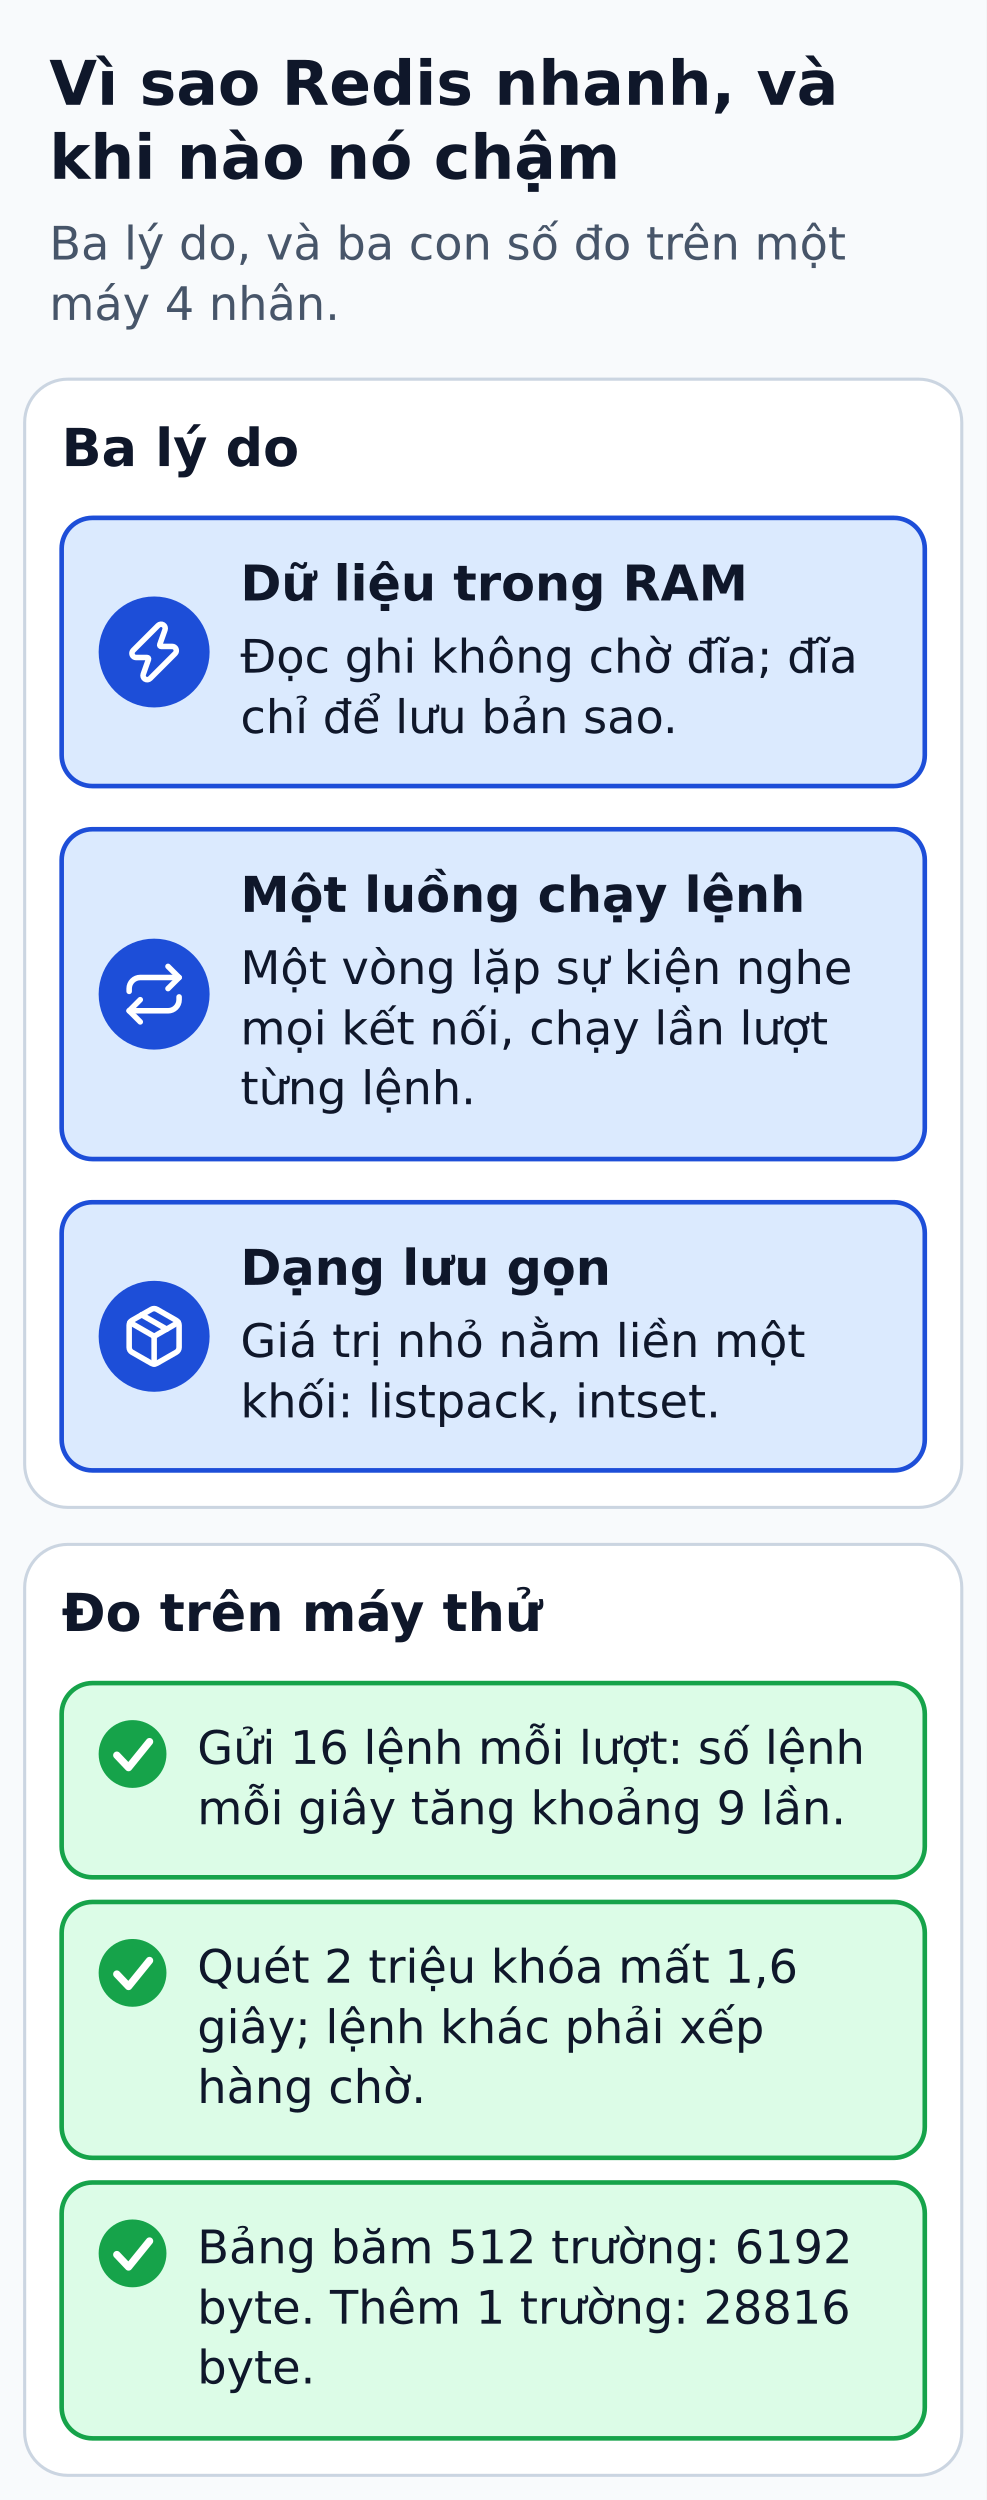
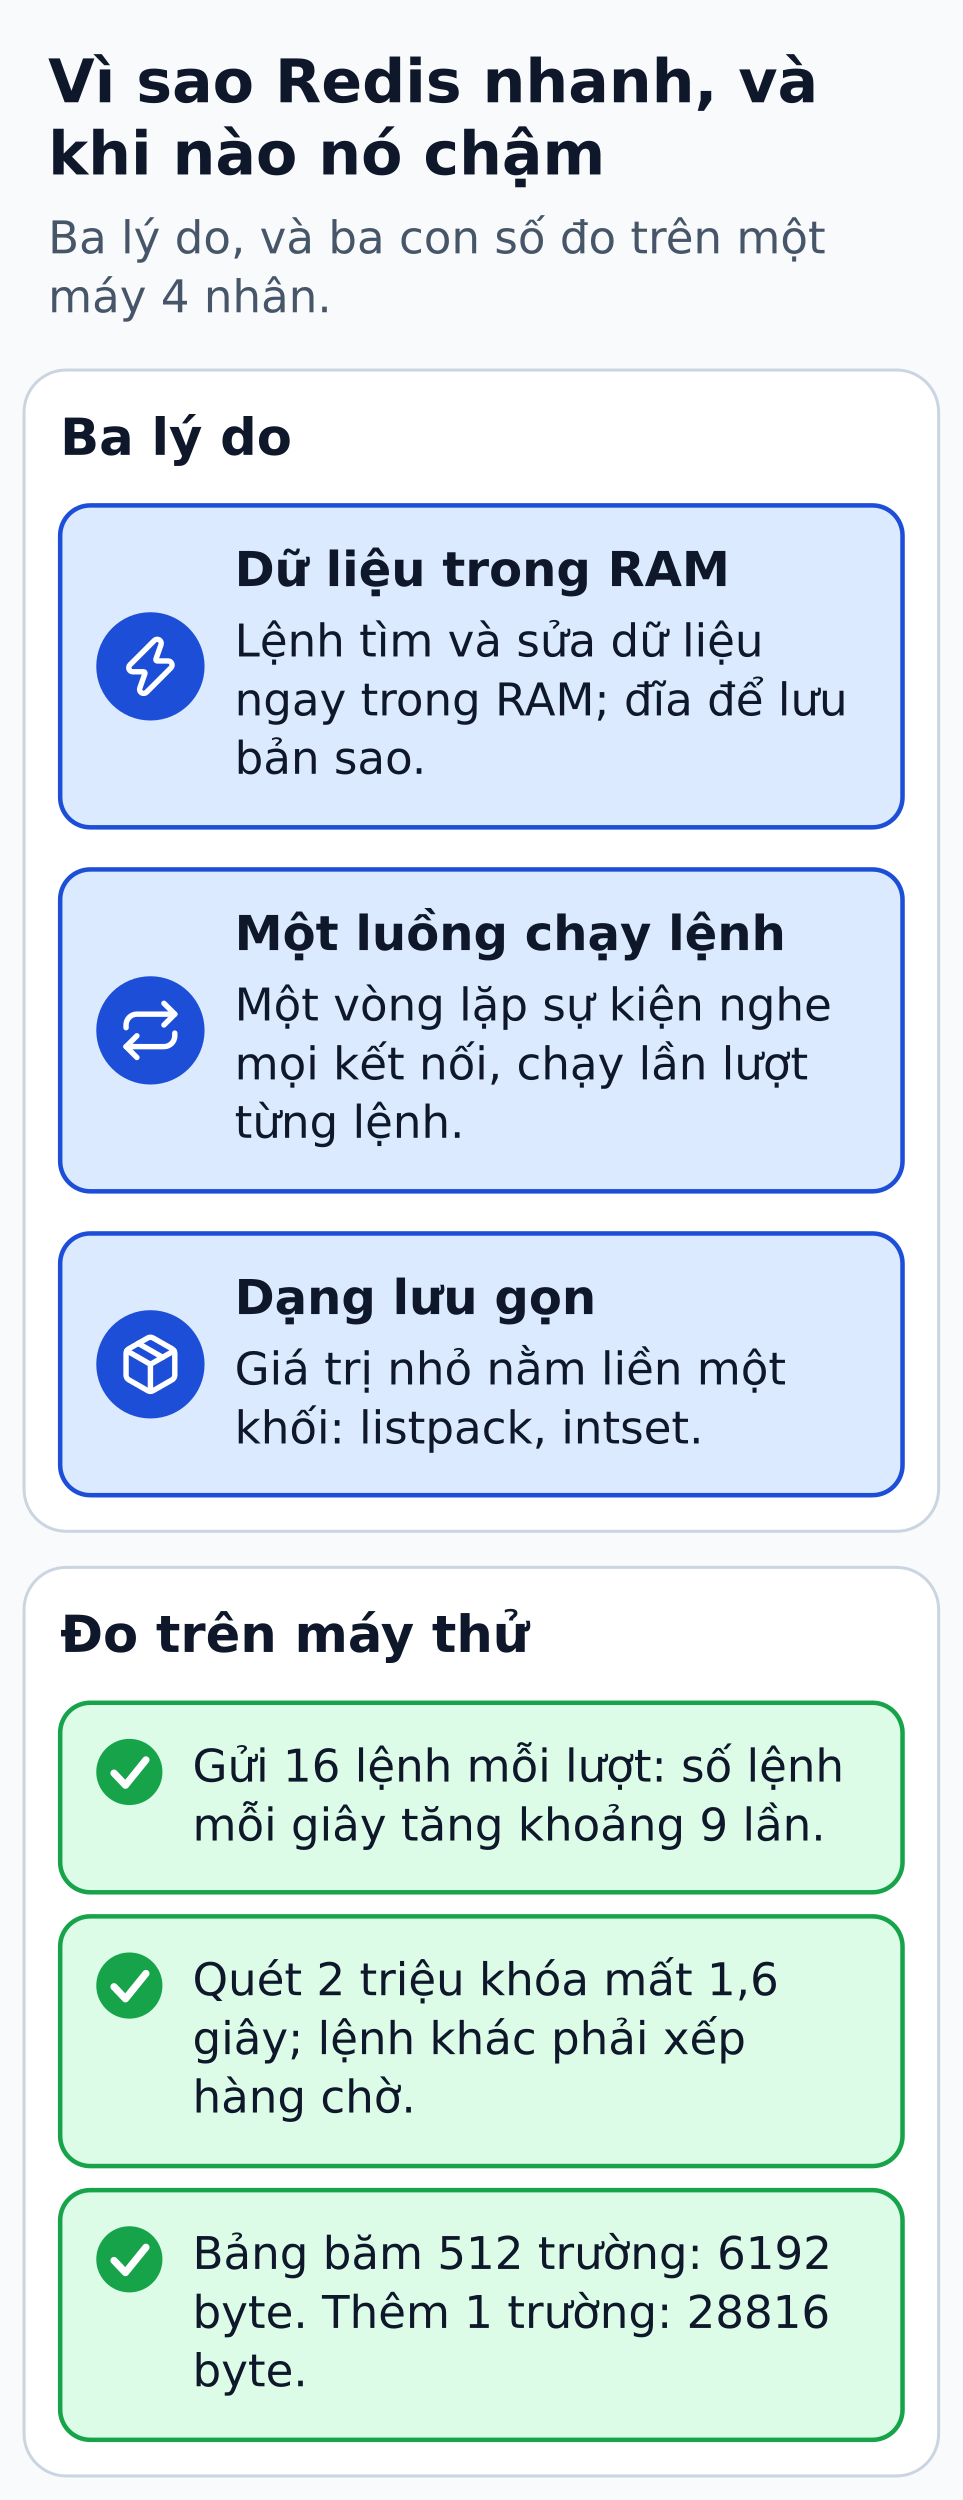
- <svg xmlns="http://www.w3.org/2000/svg" width="320" height="811" viewBox="0 0 320 811" role="img" aria-labelledby="title desc">
+ <svg xmlns="http://www.w3.org/2000/svg" width="320" height="831" viewBox="0 0 320 831" role="img" aria-labelledby="title desc">
  <defs>
    <marker id="arrow" markerWidth="8" markerHeight="8" refX="6" refY="3" orient="auto">
      <path d="M0,0 L6,3 L0,6" fill="none" stroke="#334155" stroke-width="1.5" />
    </marker>
  </defs>
-   <rect width="320" height="811" fill="#f8fafc" />
+   <rect width="320" height="831" fill="#f8fafc" />
  <g font-family="DejaVu Sans, Arial, sans-serif" fill="#0f172a">
    <text x="16" y="34" font-size="20" fill="#0f172a" font-weight="bold" text-anchor="start">Vì sao Redis nhanh, và</text>
    <text x="16" y="58" font-size="20" fill="#0f172a" font-weight="bold" text-anchor="start">khi nào nó chậm</text>
    <text x="16" y="84.2" font-size="15" fill="#475569" font-weight="normal" text-anchor="start">Ba lý do, và ba con số đo trên một</text>
    <text x="16" y="103.8" font-size="15" fill="#475569" font-weight="normal" text-anchor="start">máy 4 nhân.</text>
-     <rect x="8" y="123" width="304" height="366" rx="14" fill="#ffffff" stroke="#cbd5e1" stroke-width="1" />
+     <rect x="8" y="123" width="304" height="386" rx="14" fill="#ffffff" stroke="#cbd5e1" stroke-width="1" />
    <text x="20" y="151.2" font-size="17" fill="#0f172a" font-weight="bold" text-anchor="start">Ba lý do</text>
-     <rect x="20" y="168" width="280" height="87" rx="10" fill="#dbeafe" stroke="#1d4ed8" stroke-width="1.5" />
-     <circle cx="50" cy="211.5" r="18" fill="#1d4ed8" />
-     <g transform="translate(39.2 200.7) scale(0.9)" fill="none" stroke="#FFFFFF" stroke-width="2" stroke-linecap="round" stroke-linejoin="round">
+     <rect x="20" y="168" width="280" height="107" rx="10" fill="#dbeafe" stroke="#1d4ed8" stroke-width="1.5" />
+     <circle cx="50" cy="221.5" r="18" fill="#1d4ed8" />
+     <g transform="translate(39.2 210.7) scale(0.9)" fill="none" stroke="#FFFFFF" stroke-width="2" stroke-linecap="round" stroke-linejoin="round">
      <path d="M15.914 4a1.5 1.5 0 00-2.474-1.561l-9 9A1.5 1.5 0 005.5 14h4.002a.5.5 0 01.471.666L8.086 20a1.5 1.5 0 002.475 1.56l9-9A1.5 1.5 0 0018.5 10h-3.997a.5.5 0 01-.472-.667z" />
    </g>
    <text x="78" y="194.8" font-size="16" fill="#0f172a" font-weight="bold" text-anchor="start">Dữ liệu trong RAM</text>
-     <text x="78" y="218.2" font-size="15" fill="#0f172a" font-weight="normal" text-anchor="start">Đọc ghi không chờ đĩa; đĩa</text>
-     <text x="78" y="237.8" font-size="15" fill="#0f172a" font-weight="normal" text-anchor="start">chỉ để lưu bản sao.</text>
-     <rect x="20" y="269" width="280" height="107" rx="10" fill="#dbeafe" stroke="#1d4ed8" stroke-width="1.5" />
-     <circle cx="50" cy="322.5" r="18" fill="#1d4ed8" />
-     <g transform="translate(39.2 311.7) scale(0.9)" fill="none" stroke="#FFFFFF" stroke-width="2" stroke-linecap="round" stroke-linejoin="round">
+     <text x="78" y="218.2" font-size="15" fill="#0f172a" font-weight="normal" text-anchor="start">Lệnh tìm và sửa dữ liệu</text>
+     <text x="78" y="237.8" font-size="15" fill="#0f172a" font-weight="normal" text-anchor="start">ngay trong RAM; đĩa để lưu</text>
+     <text x="78" y="257.2" font-size="15" fill="#0f172a" font-weight="normal" text-anchor="start">bản sao.</text>
+     <rect x="20" y="289" width="280" height="107" rx="10" fill="#dbeafe" stroke="#1d4ed8" stroke-width="1.5" />
+     <circle cx="50" cy="342.5" r="18" fill="#1d4ed8" />
+     <g transform="translate(39.2 331.7) scale(0.9)" fill="none" stroke="#FFFFFF" stroke-width="2" stroke-linecap="round" stroke-linejoin="round">
      <path d="m17 2 4 4-4 4" />
      <path d="M3 11v-1a4 4 0 0 1 4-4h14" />
      <path d="m7 22-4-4 4-4" />
      <path d="M21 13v1a4 4 0 0 1-4 4H3" />
    </g>
-     <text x="78" y="295.8" font-size="16" fill="#0f172a" font-weight="bold" text-anchor="start">Một luồng chạy lệnh</text>
-     <text x="78" y="319.2" font-size="15" fill="#0f172a" font-weight="normal" text-anchor="start">Một vòng lặp sự kiện nghe</text>
-     <text x="78" y="338.8" font-size="15" fill="#0f172a" font-weight="normal" text-anchor="start">mọi kết nối, chạy lần lượt</text>
-     <text x="78" y="358.2" font-size="15" fill="#0f172a" font-weight="normal" text-anchor="start">từng lệnh.</text>
-     <rect x="20" y="390" width="280" height="87" rx="10" fill="#dbeafe" stroke="#1d4ed8" stroke-width="1.5" />
-     <circle cx="50" cy="433.5" r="18" fill="#1d4ed8" />
-     <g transform="translate(39.2 422.7) scale(0.9)" fill="none" stroke="#FFFFFF" stroke-width="2" stroke-linecap="round" stroke-linejoin="round">
+     <text x="78" y="315.8" font-size="16" fill="#0f172a" font-weight="bold" text-anchor="start">Một luồng chạy lệnh</text>
+     <text x="78" y="339.2" font-size="15" fill="#0f172a" font-weight="normal" text-anchor="start">Một vòng lặp sự kiện nghe</text>
+     <text x="78" y="358.8" font-size="15" fill="#0f172a" font-weight="normal" text-anchor="start">mọi kết nối, chạy lần lượt</text>
+     <text x="78" y="378.2" font-size="15" fill="#0f172a" font-weight="normal" text-anchor="start">từng lệnh.</text>
+     <rect x="20" y="410" width="280" height="87" rx="10" fill="#dbeafe" stroke="#1d4ed8" stroke-width="1.5" />
+     <circle cx="50" cy="453.5" r="18" fill="#1d4ed8" />
+     <g transform="translate(39.2 442.7) scale(0.9)" fill="none" stroke="#FFFFFF" stroke-width="2" stroke-linecap="round" stroke-linejoin="round">
      <path d="M11 21.73a2 2 0 0 0 2 0l7-4A2 2 0 0 0 21 16V8a2 2 0 0 0-1-1.73l-7-4a2 2 0 0 0-2 0l-7 4A2 2 0 0 0 3 8v8a2 2 0 0 0 1 1.73z" />
      <path d="M12 22V12" />
      <polyline points="3.29 7 12 12 20.71 7" />
      <path d="m7.5 4.27 9 5.15" />
    </g>
-     <text x="78" y="416.8" font-size="16" fill="#0f172a" font-weight="bold" text-anchor="start">Dạng lưu gọn</text>
-     <text x="78" y="440.2" font-size="15" fill="#0f172a" font-weight="normal" text-anchor="start">Giá trị nhỏ nằm liền một</text>
-     <text x="78" y="459.8" font-size="15" fill="#0f172a" font-weight="normal" text-anchor="start">khối: listpack, intset.</text>
-     <rect x="8" y="501" width="304" height="302" rx="14" fill="#ffffff" stroke="#cbd5e1" stroke-width="1" />
-     <text x="20" y="529.1" font-size="17" fill="#0f172a" font-weight="bold" text-anchor="start">Đo trên máy thử</text>
-     <rect x="20" y="546" width="280" height="63" rx="10" fill="#dcfce7" stroke="#16a34a" stroke-width="1.5" />
-     <circle cx="43" cy="569" r="11" fill="#16a34a" />
-     <polyline points="37.9,569.4 41.7,573.4 48.5,565" fill="none" stroke="#ffffff" stroke-width="2.4" stroke-linecap="round" stroke-linejoin="round" />
-     <text x="64" y="572.2" font-size="15" fill="#0f172a" font-weight="normal" text-anchor="start">Gửi 16 lệnh mỗi lượt: số lệnh</text>
-     <text x="64" y="591.8" font-size="15" fill="#0f172a" font-weight="normal" text-anchor="start">mỗi giây tăng khoảng 9 lần.</text>
-     <rect x="20" y="617" width="280" height="83" rx="10" fill="#dcfce7" stroke="#16a34a" stroke-width="1.5" />
-     <circle cx="43" cy="640" r="11" fill="#16a34a" />
-     <polyline points="37.9,640.4 41.7,644.4 48.5,636" fill="none" stroke="#ffffff" stroke-width="2.4" stroke-linecap="round" stroke-linejoin="round" />
-     <text x="64" y="643.2" font-size="15" fill="#0f172a" font-weight="normal" text-anchor="start">Quét 2 triệu khóa mất 1,6</text>
-     <text x="64" y="662.8" font-size="15" fill="#0f172a" font-weight="normal" text-anchor="start">giây; lệnh khác phải xếp</text>
-     <text x="64" y="682.2" font-size="15" fill="#0f172a" font-weight="normal" text-anchor="start">hàng chờ.</text>
-     <rect x="20" y="708" width="280" height="83" rx="10" fill="#dcfce7" stroke="#16a34a" stroke-width="1.5" />
-     <circle cx="43" cy="731" r="11" fill="#16a34a" />
-     <polyline points="37.9,731.4 41.7,735.4 48.5,727" fill="none" stroke="#ffffff" stroke-width="2.4" stroke-linecap="round" stroke-linejoin="round" />
-     <text x="64" y="734.2" font-size="15" fill="#0f172a" font-weight="normal" text-anchor="start">Bảng băm 512 trường: 6192</text>
-     <text x="64" y="753.8" font-size="15" fill="#0f172a" font-weight="normal" text-anchor="start">byte. Thêm 1 trường: 28816</text>
-     <text x="64" y="773.2" font-size="15" fill="#0f172a" font-weight="normal" text-anchor="start">byte.</text>
+     <text x="78" y="436.8" font-size="16" fill="#0f172a" font-weight="bold" text-anchor="start">Dạng lưu gọn</text>
+     <text x="78" y="460.2" font-size="15" fill="#0f172a" font-weight="normal" text-anchor="start">Giá trị nhỏ nằm liền một</text>
+     <text x="78" y="479.8" font-size="15" fill="#0f172a" font-weight="normal" text-anchor="start">khối: listpack, intset.</text>
+     <rect x="8" y="521" width="304" height="302" rx="14" fill="#ffffff" stroke="#cbd5e1" stroke-width="1" />
+     <text x="20" y="549.1" font-size="17" fill="#0f172a" font-weight="bold" text-anchor="start">Đo trên máy thử</text>
+     <rect x="20" y="566" width="280" height="63" rx="10" fill="#dcfce7" stroke="#16a34a" stroke-width="1.5" />
+     <circle cx="43" cy="589" r="11" fill="#16a34a" />
+     <polyline points="37.9,589.4 41.7,593.4 48.5,585" fill="none" stroke="#ffffff" stroke-width="2.4" stroke-linecap="round" stroke-linejoin="round" />
+     <text x="64" y="592.2" font-size="15" fill="#0f172a" font-weight="normal" text-anchor="start">Gửi 16 lệnh mỗi lượt: số lệnh</text>
+     <text x="64" y="611.8" font-size="15" fill="#0f172a" font-weight="normal" text-anchor="start">mỗi giây tăng khoảng 9 lần.</text>
+     <rect x="20" y="637" width="280" height="83" rx="10" fill="#dcfce7" stroke="#16a34a" stroke-width="1.5" />
+     <circle cx="43" cy="660" r="11" fill="#16a34a" />
+     <polyline points="37.9,660.4 41.7,664.4 48.5,656" fill="none" stroke="#ffffff" stroke-width="2.4" stroke-linecap="round" stroke-linejoin="round" />
+     <text x="64" y="663.2" font-size="15" fill="#0f172a" font-weight="normal" text-anchor="start">Quét 2 triệu khóa mất 1,6</text>
+     <text x="64" y="682.8" font-size="15" fill="#0f172a" font-weight="normal" text-anchor="start">giây; lệnh khác phải xếp</text>
+     <text x="64" y="702.2" font-size="15" fill="#0f172a" font-weight="normal" text-anchor="start">hàng chờ.</text>
+     <rect x="20" y="728" width="280" height="83" rx="10" fill="#dcfce7" stroke="#16a34a" stroke-width="1.5" />
+     <circle cx="43" cy="751" r="11" fill="#16a34a" />
+     <polyline points="37.9,751.4 41.7,755.4 48.5,747" fill="none" stroke="#ffffff" stroke-width="2.4" stroke-linecap="round" stroke-linejoin="round" />
+     <text x="64" y="754.2" font-size="15" fill="#0f172a" font-weight="normal" text-anchor="start">Bảng băm 512 trường: 6192</text>
+     <text x="64" y="773.8" font-size="15" fill="#0f172a" font-weight="normal" text-anchor="start">byte. Thêm 1 trường: 28816</text>
+     <text x="64" y="793.2" font-size="15" fill="#0f172a" font-weight="normal" text-anchor="start">byte.</text>
  </g>
</svg>
